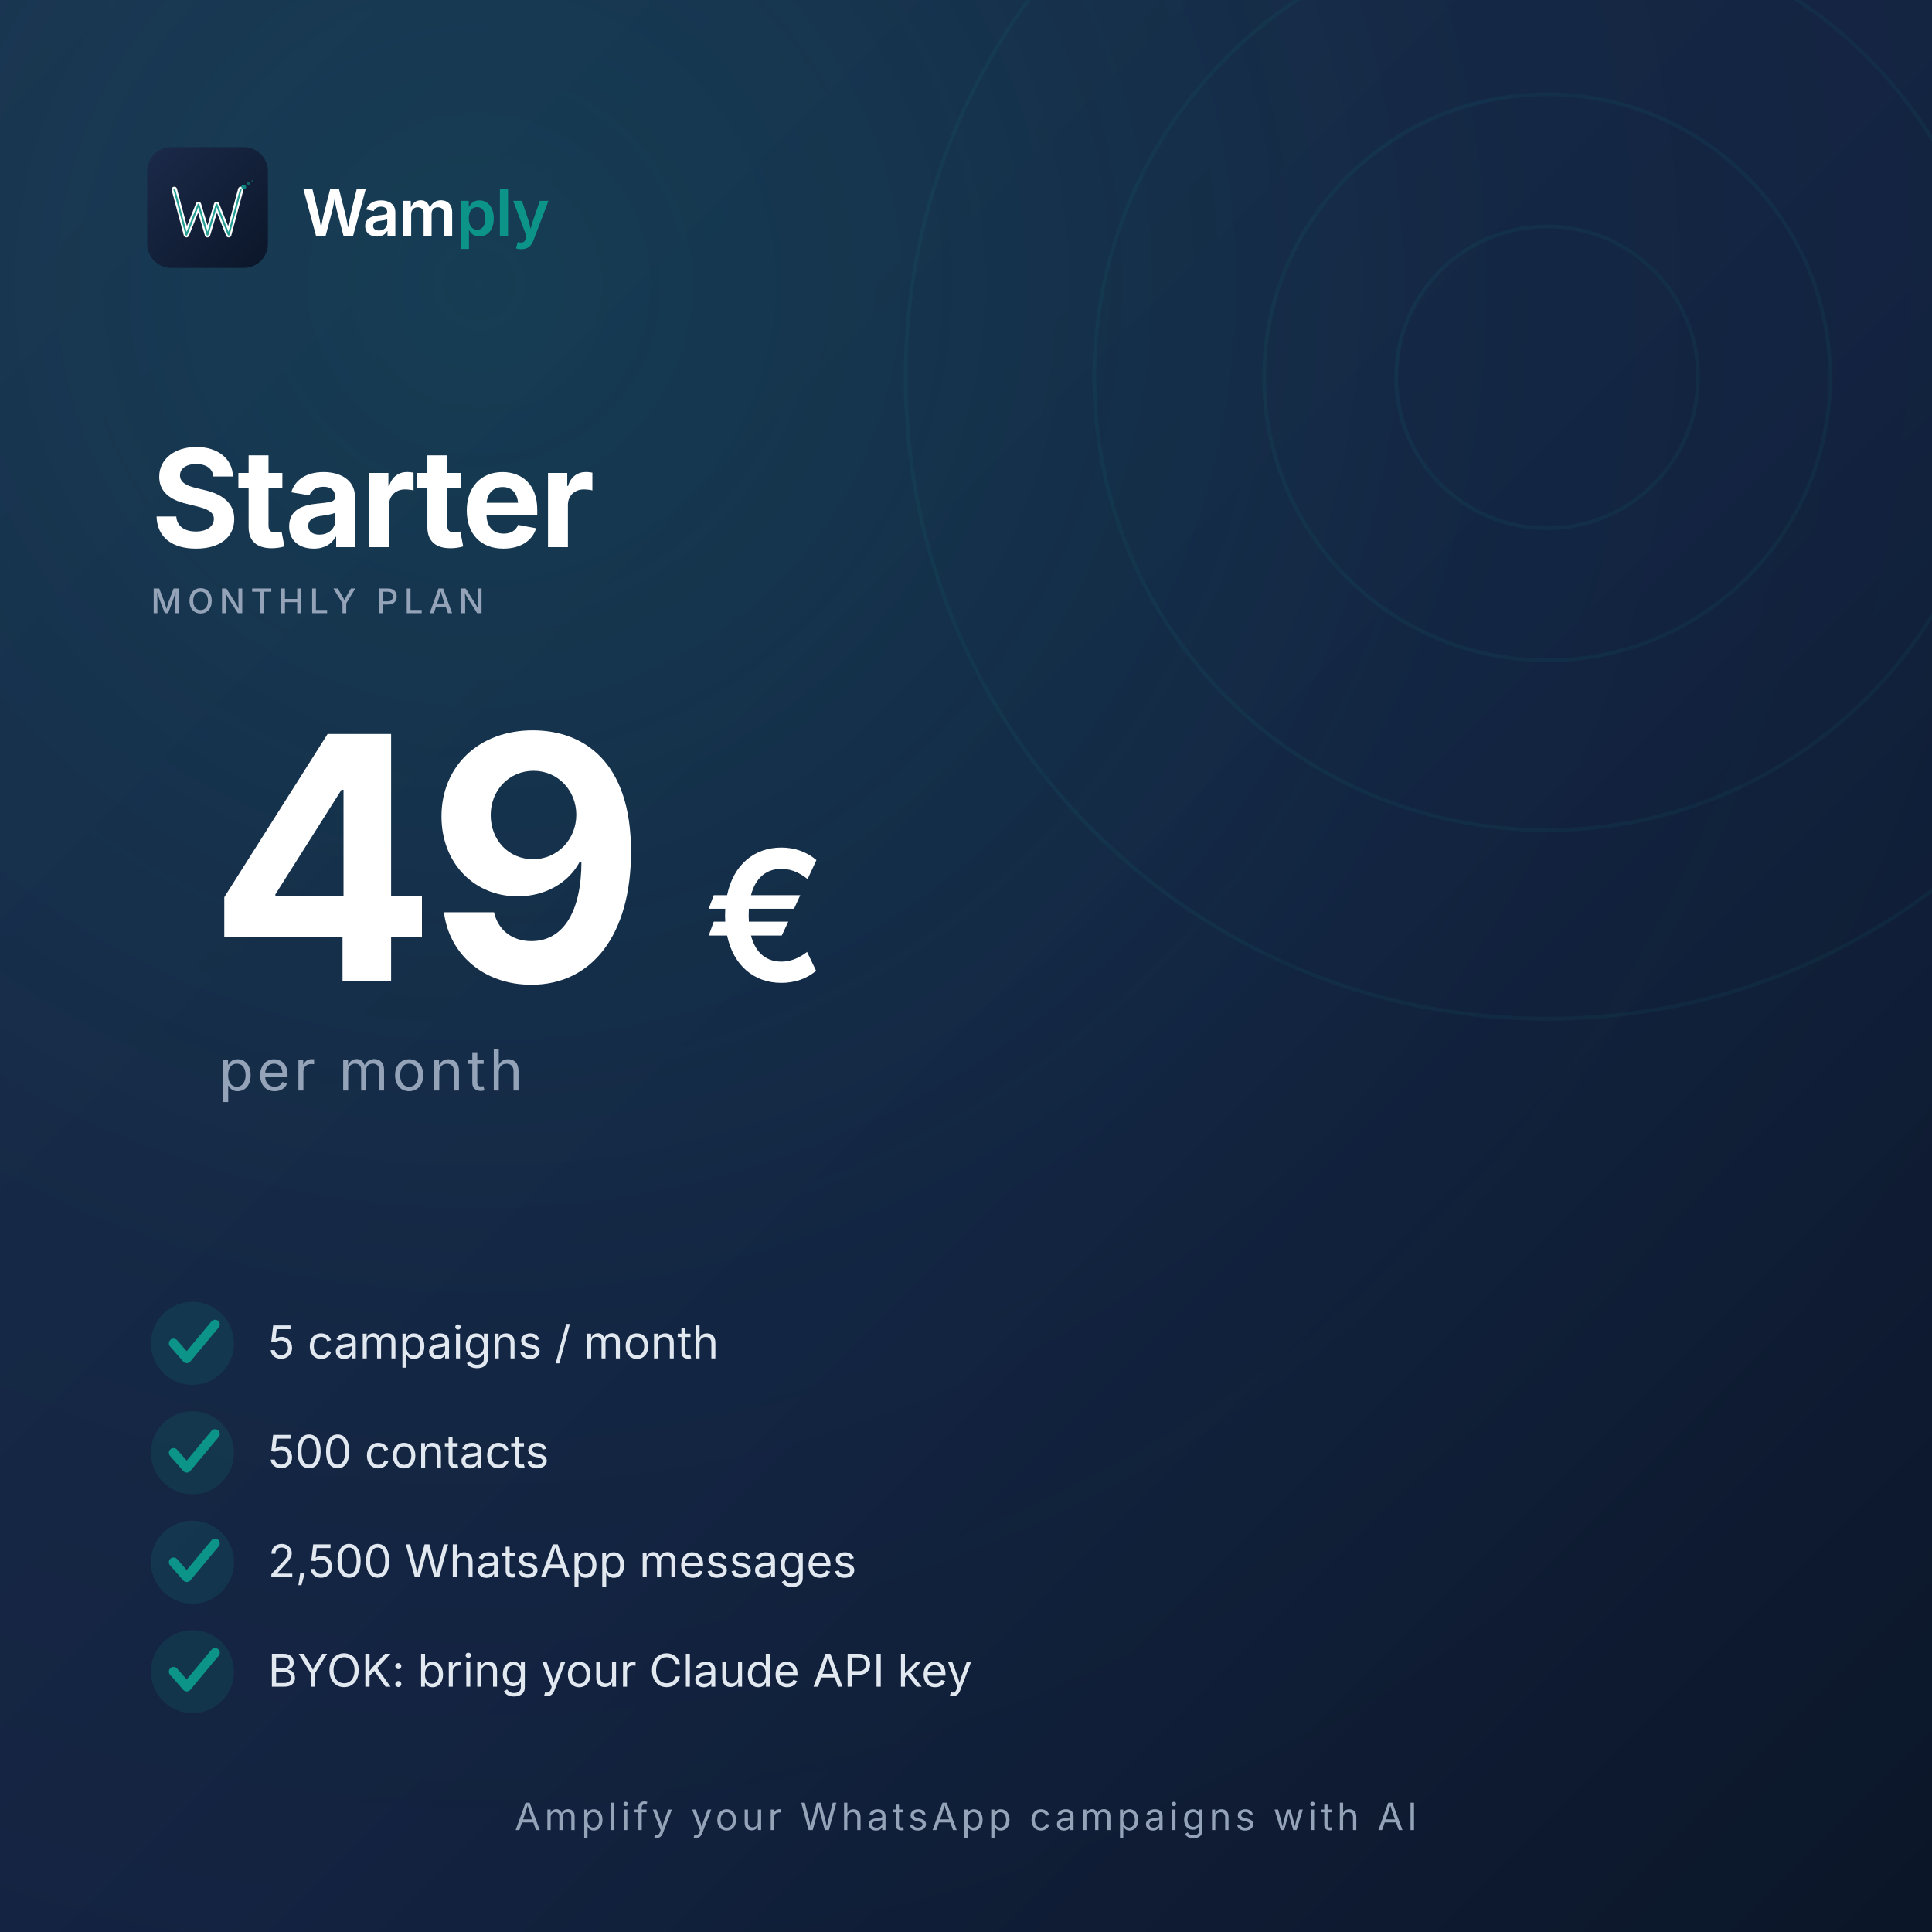
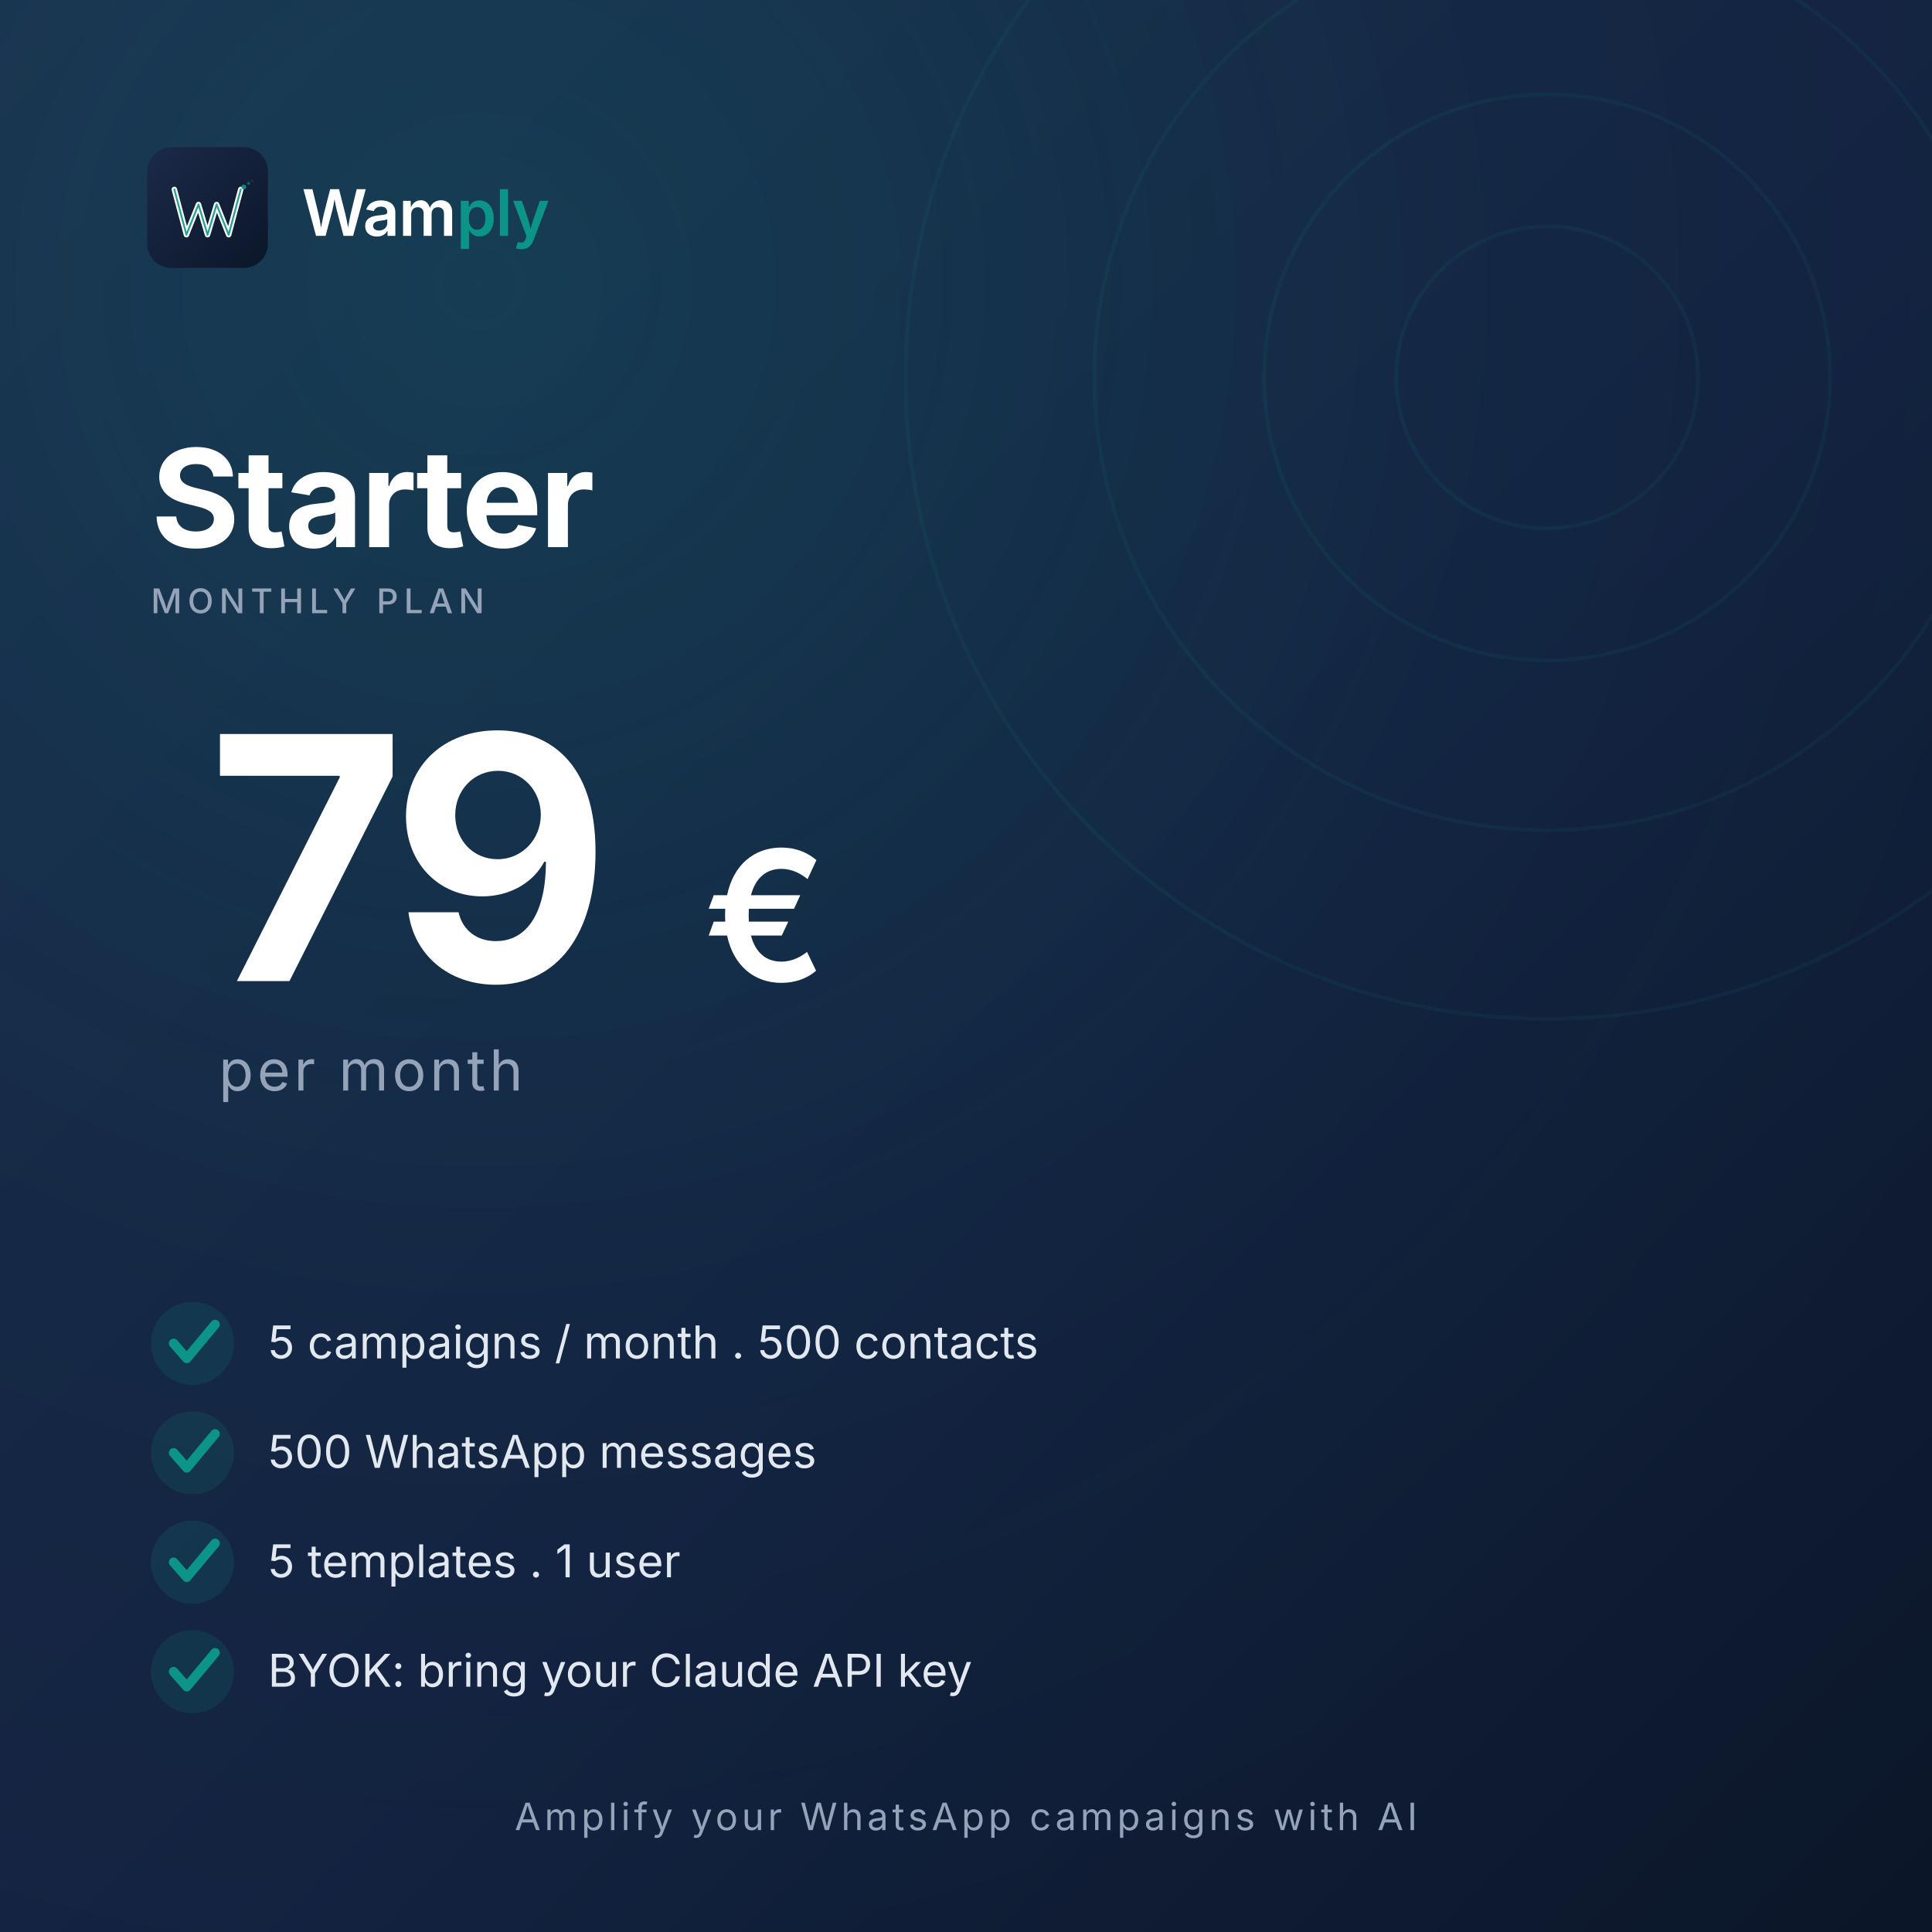
<svg xmlns="http://www.w3.org/2000/svg" viewBox="0 0 1024 1024" width="1024" height="1024">
  <defs>
    <linearGradient id="bg" x1="0" y1="0" x2="1" y2="1">
      <stop offset="0%" stop-color="#1B2A4A" />
      <stop offset="55%" stop-color="#132240" />
      <stop offset="100%" stop-color="#0B1628" />
    </linearGradient>
    <linearGradient id="logoBg" x1="0" y1="0" x2="1" y2="1">
      <stop offset="0%" stop-color="#1B2A4A" />
      <stop offset="100%" stop-color="#0B1628" />
    </linearGradient>
    <radialGradient id="glow" cx="0.25" cy="0.15" r="0.9">
      <stop offset="0%" stop-color="#0D9488" stop-opacity="0.20" />
      <stop offset="60%" stop-color="#0D9488" stop-opacity="0.03" />
      <stop offset="100%" stop-color="#0D9488" stop-opacity="0" />
    </radialGradient>
  </defs>
  <rect width="1024" height="1024" fill="url(#bg)" />
  <rect width="1024" height="1024" fill="url(#glow)" />
  <g opacity="0.08" transform="translate(820,200)">
    <circle r="340" fill="none" stroke="#0D9488" stroke-width="2" />
    <circle r="240" fill="none" stroke="#0D9488" stroke-width="2" />
    <circle r="150" fill="none" stroke="#0D9488" stroke-width="2" />
    <circle r="80" fill="none" stroke="#0D9488" stroke-width="2" />
  </g>
  <g transform="translate(78,78) scale(0.16)">
    <rect width="400" height="400" rx="80" fill="url(#logoBg)" />
    <path d="M90 140 L130 290 L170 190 L200 290 L230 190 L270 290 L310 140" fill="none" stroke="#fff" stroke-width="18" stroke-linecap="round" stroke-linejoin="round" />
    <path d="M90 140 L130 290 L170 190 L200 290 L230 190 L270 290 L310 140" fill="none" stroke="#0D9488" stroke-width="6" stroke-linecap="round" stroke-linejoin="round" opacity="0.9" />
    <circle cx="320" cy="132" r="8" fill="#0D9488" opacity="0.9" />
    <circle cx="336" cy="120" r="5" fill="#0D9488" opacity="0.6" />
    <circle cx="348" cy="112" r="3" fill="#0D9488" opacity="0.35" />
  </g>
  <text x="160" y="125" font-family="Inter, system-ui, sans-serif" font-size="34" font-weight="600" fill="#FFFFFF" letter-spacing="-0.5">
    Wam<tspan fill="#0D9488">ply</tspan>
  </text>
  <text x="80" y="290" font-family="Inter, system-ui, sans-serif" font-size="72" font-weight="700" fill="#FFFFFF" letter-spacing="-1.5">
    Starter
  </text>
  <text x="80" y="325" font-family="Inter, system-ui, sans-serif" font-size="18" font-weight="500" fill="#94A3B8" letter-spacing="3">
    MONTHLY PLAN
  </text>
  <g transform="translate(110,520)">
    <text x="0" y="0" font-family="Inter, system-ui, sans-serif" font-size="180" font-weight="700" fill="#FFFFFF" letter-spacing="-6">
-       49
+       79
    </text>
    <text x="263" y="0" font-family="Inter, system-ui, sans-serif" font-size="96" font-weight="600" fill="#FFFFFF">
      €
    </text>
    <text x="6" y="58" font-family="Inter, system-ui, sans-serif" font-size="30" font-weight="400" fill="#94A3B8" letter-spacing="2">
      per month
    </text>
  </g>
  <circle cx="102" cy="712" r="22" fill="#0D9488" opacity="0.15" />
  <polyline points="92,712 99,720 114,702" fill="none" stroke="#0D9488" stroke-width="5" stroke-linecap="round" stroke-linejoin="round" />
  <text x="142" y="720" font-family="Inter, system-ui, sans-serif" font-size="24" font-weight="400" fill="#E2E8F0">
-       5 campaigns / month
+       5 campaigns / month . 500 contacts
    </text>
  <circle cx="102" cy="770" r="22" fill="#0D9488" opacity="0.15" />
  <polyline points="92,770 99,778 114,760" fill="none" stroke="#0D9488" stroke-width="5" stroke-linecap="round" stroke-linejoin="round" />
  <text x="142" y="778" font-family="Inter, system-ui, sans-serif" font-size="24" font-weight="400" fill="#E2E8F0">
-       500 contacts
+       500 WhatsApp messages
    </text>
  <circle cx="102" cy="828" r="22" fill="#0D9488" opacity="0.15" />
  <polyline points="92,828 99,836 114,818" fill="none" stroke="#0D9488" stroke-width="5" stroke-linecap="round" stroke-linejoin="round" />
  <text x="142" y="836" font-family="Inter, system-ui, sans-serif" font-size="24" font-weight="400" fill="#E2E8F0">
-       2,500 WhatsApp messages
+       5 templates . 1 user
    </text>
  <circle cx="102" cy="886" r="22" fill="#0D9488" opacity="0.15" />
  <polyline points="92,886 99,894 114,876" fill="none" stroke="#0D9488" stroke-width="5" stroke-linecap="round" stroke-linejoin="round" />
  <text x="142" y="894" font-family="Inter, system-ui, sans-serif" font-size="24" font-weight="400" fill="#E2E8F0">
      BYOK: bring your Claude API key
    </text>
  <text x="512" y="970" font-family="Inter, system-ui, sans-serif" font-size="20" font-weight="400" fill="#94A3B8" text-anchor="middle" letter-spacing="2">
    Amplify your WhatsApp campaigns with AI
  </text>
</svg>
